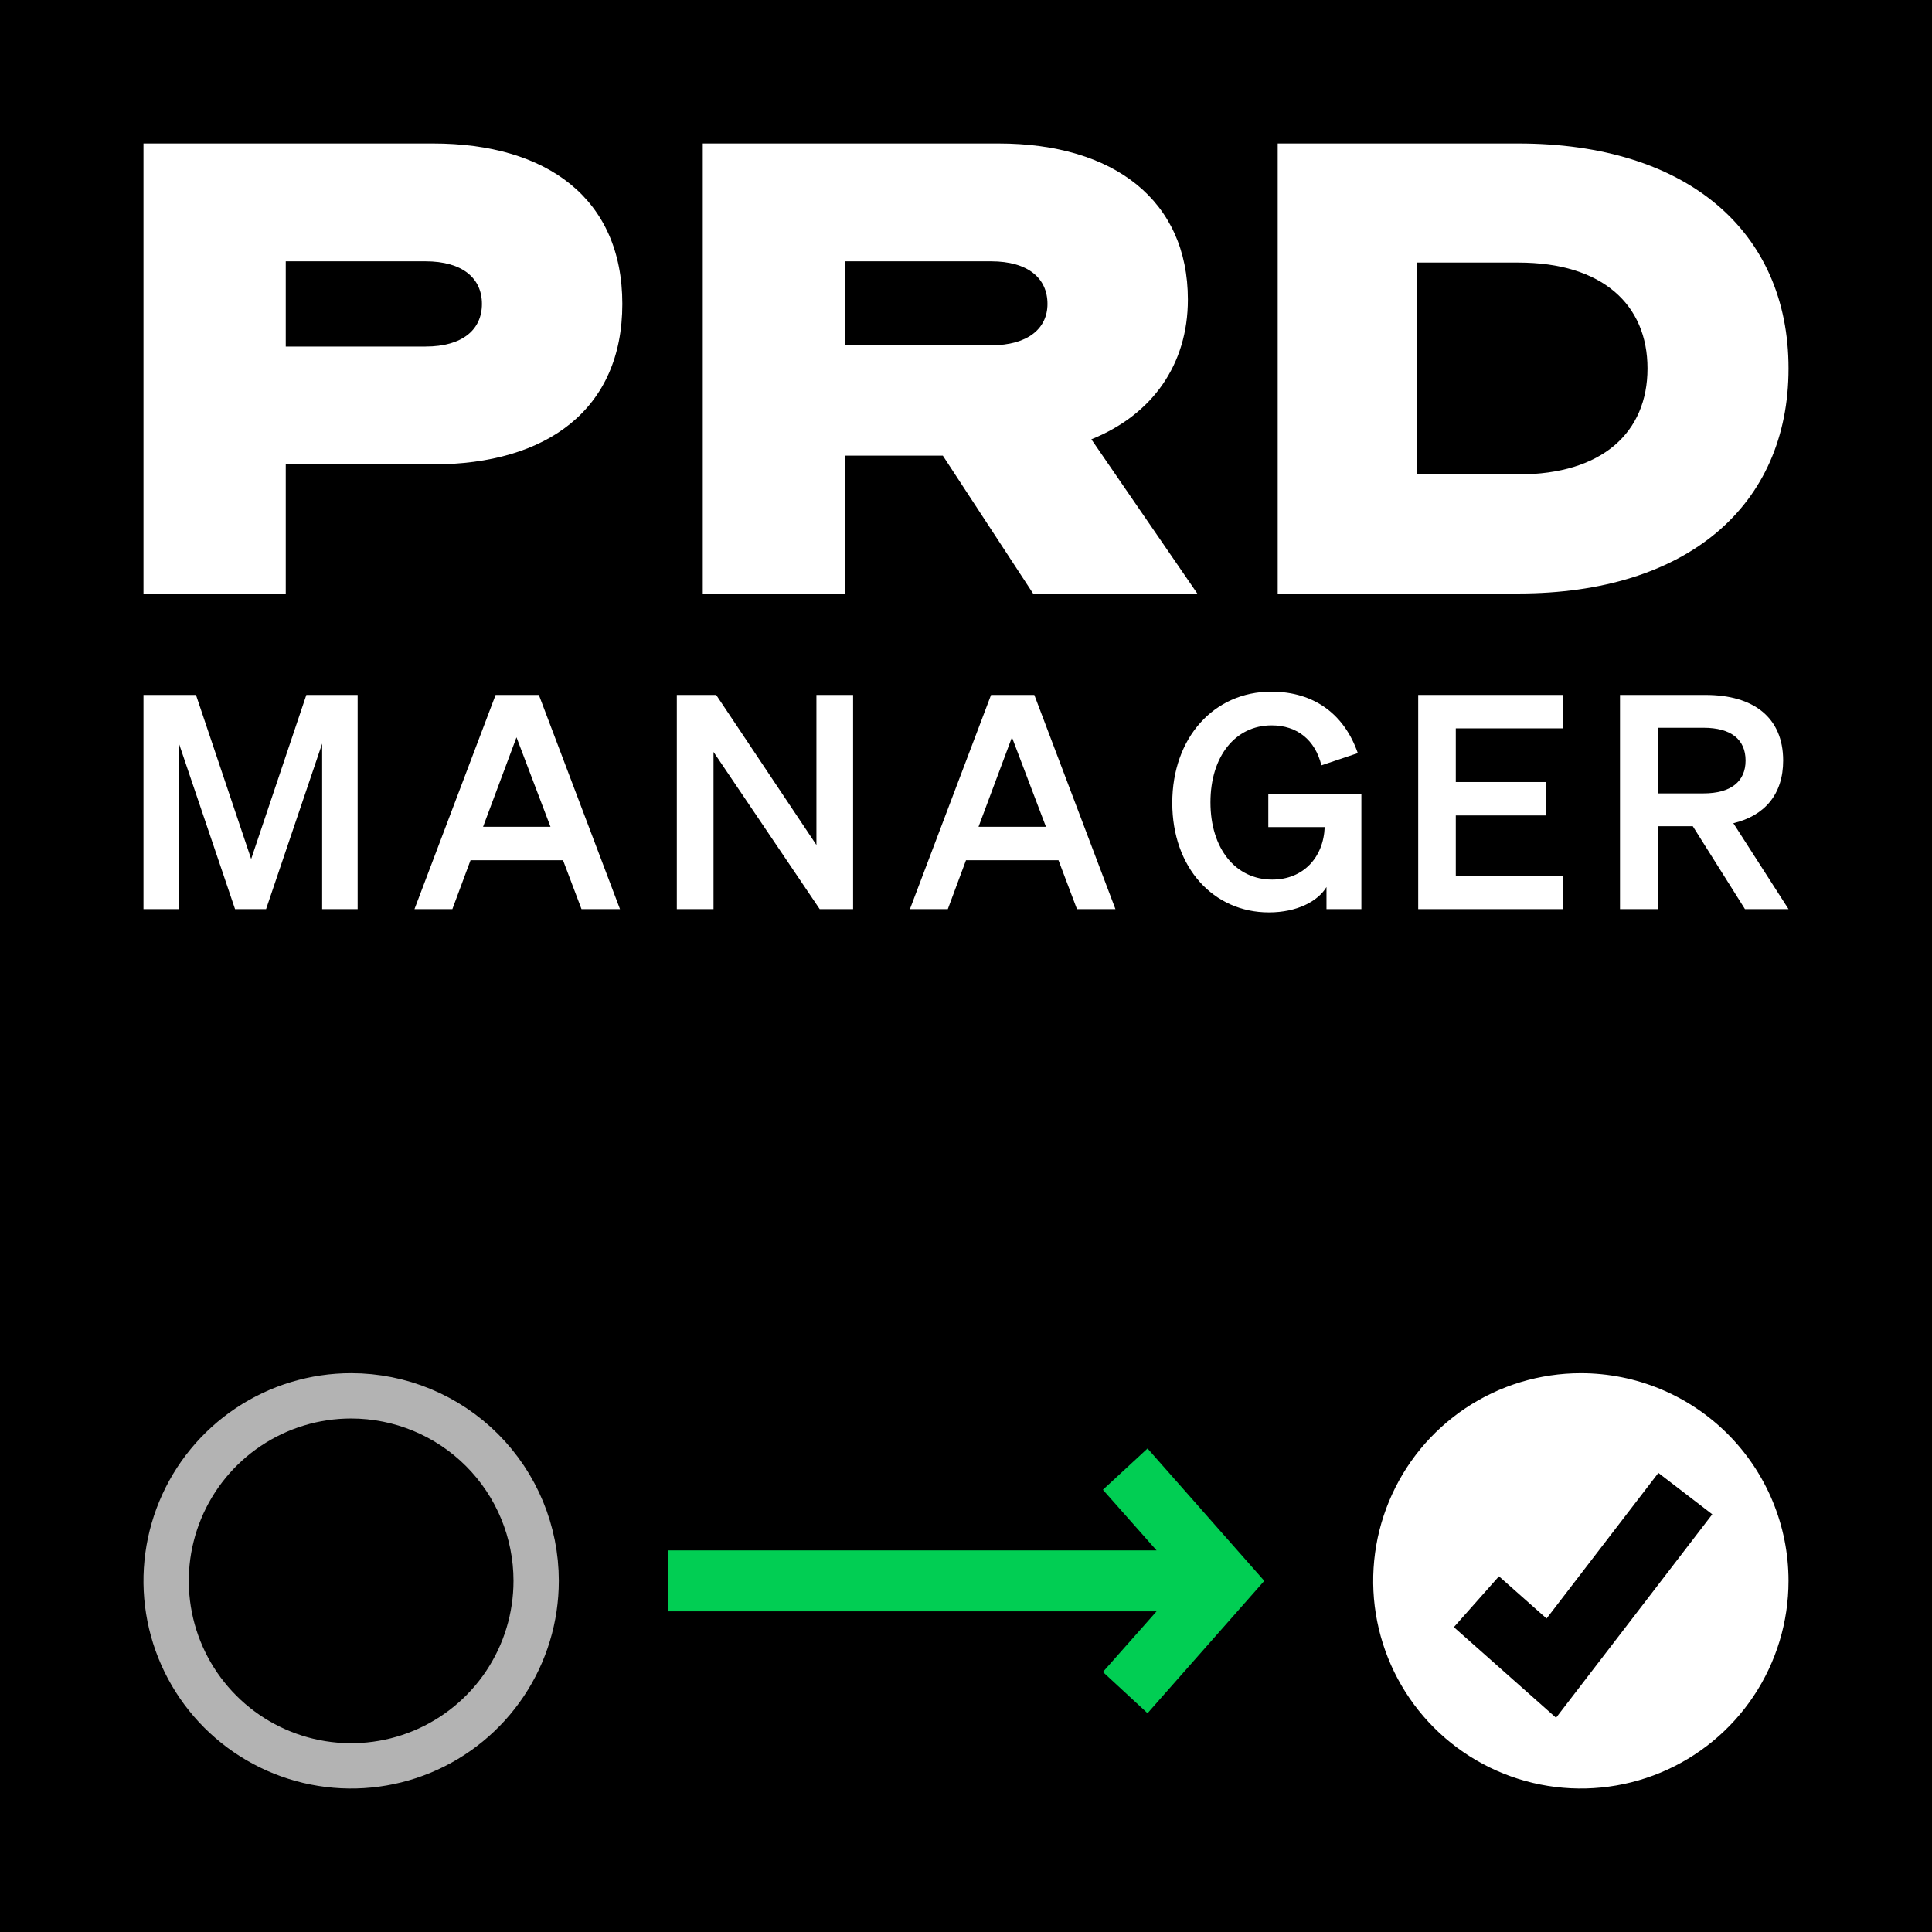
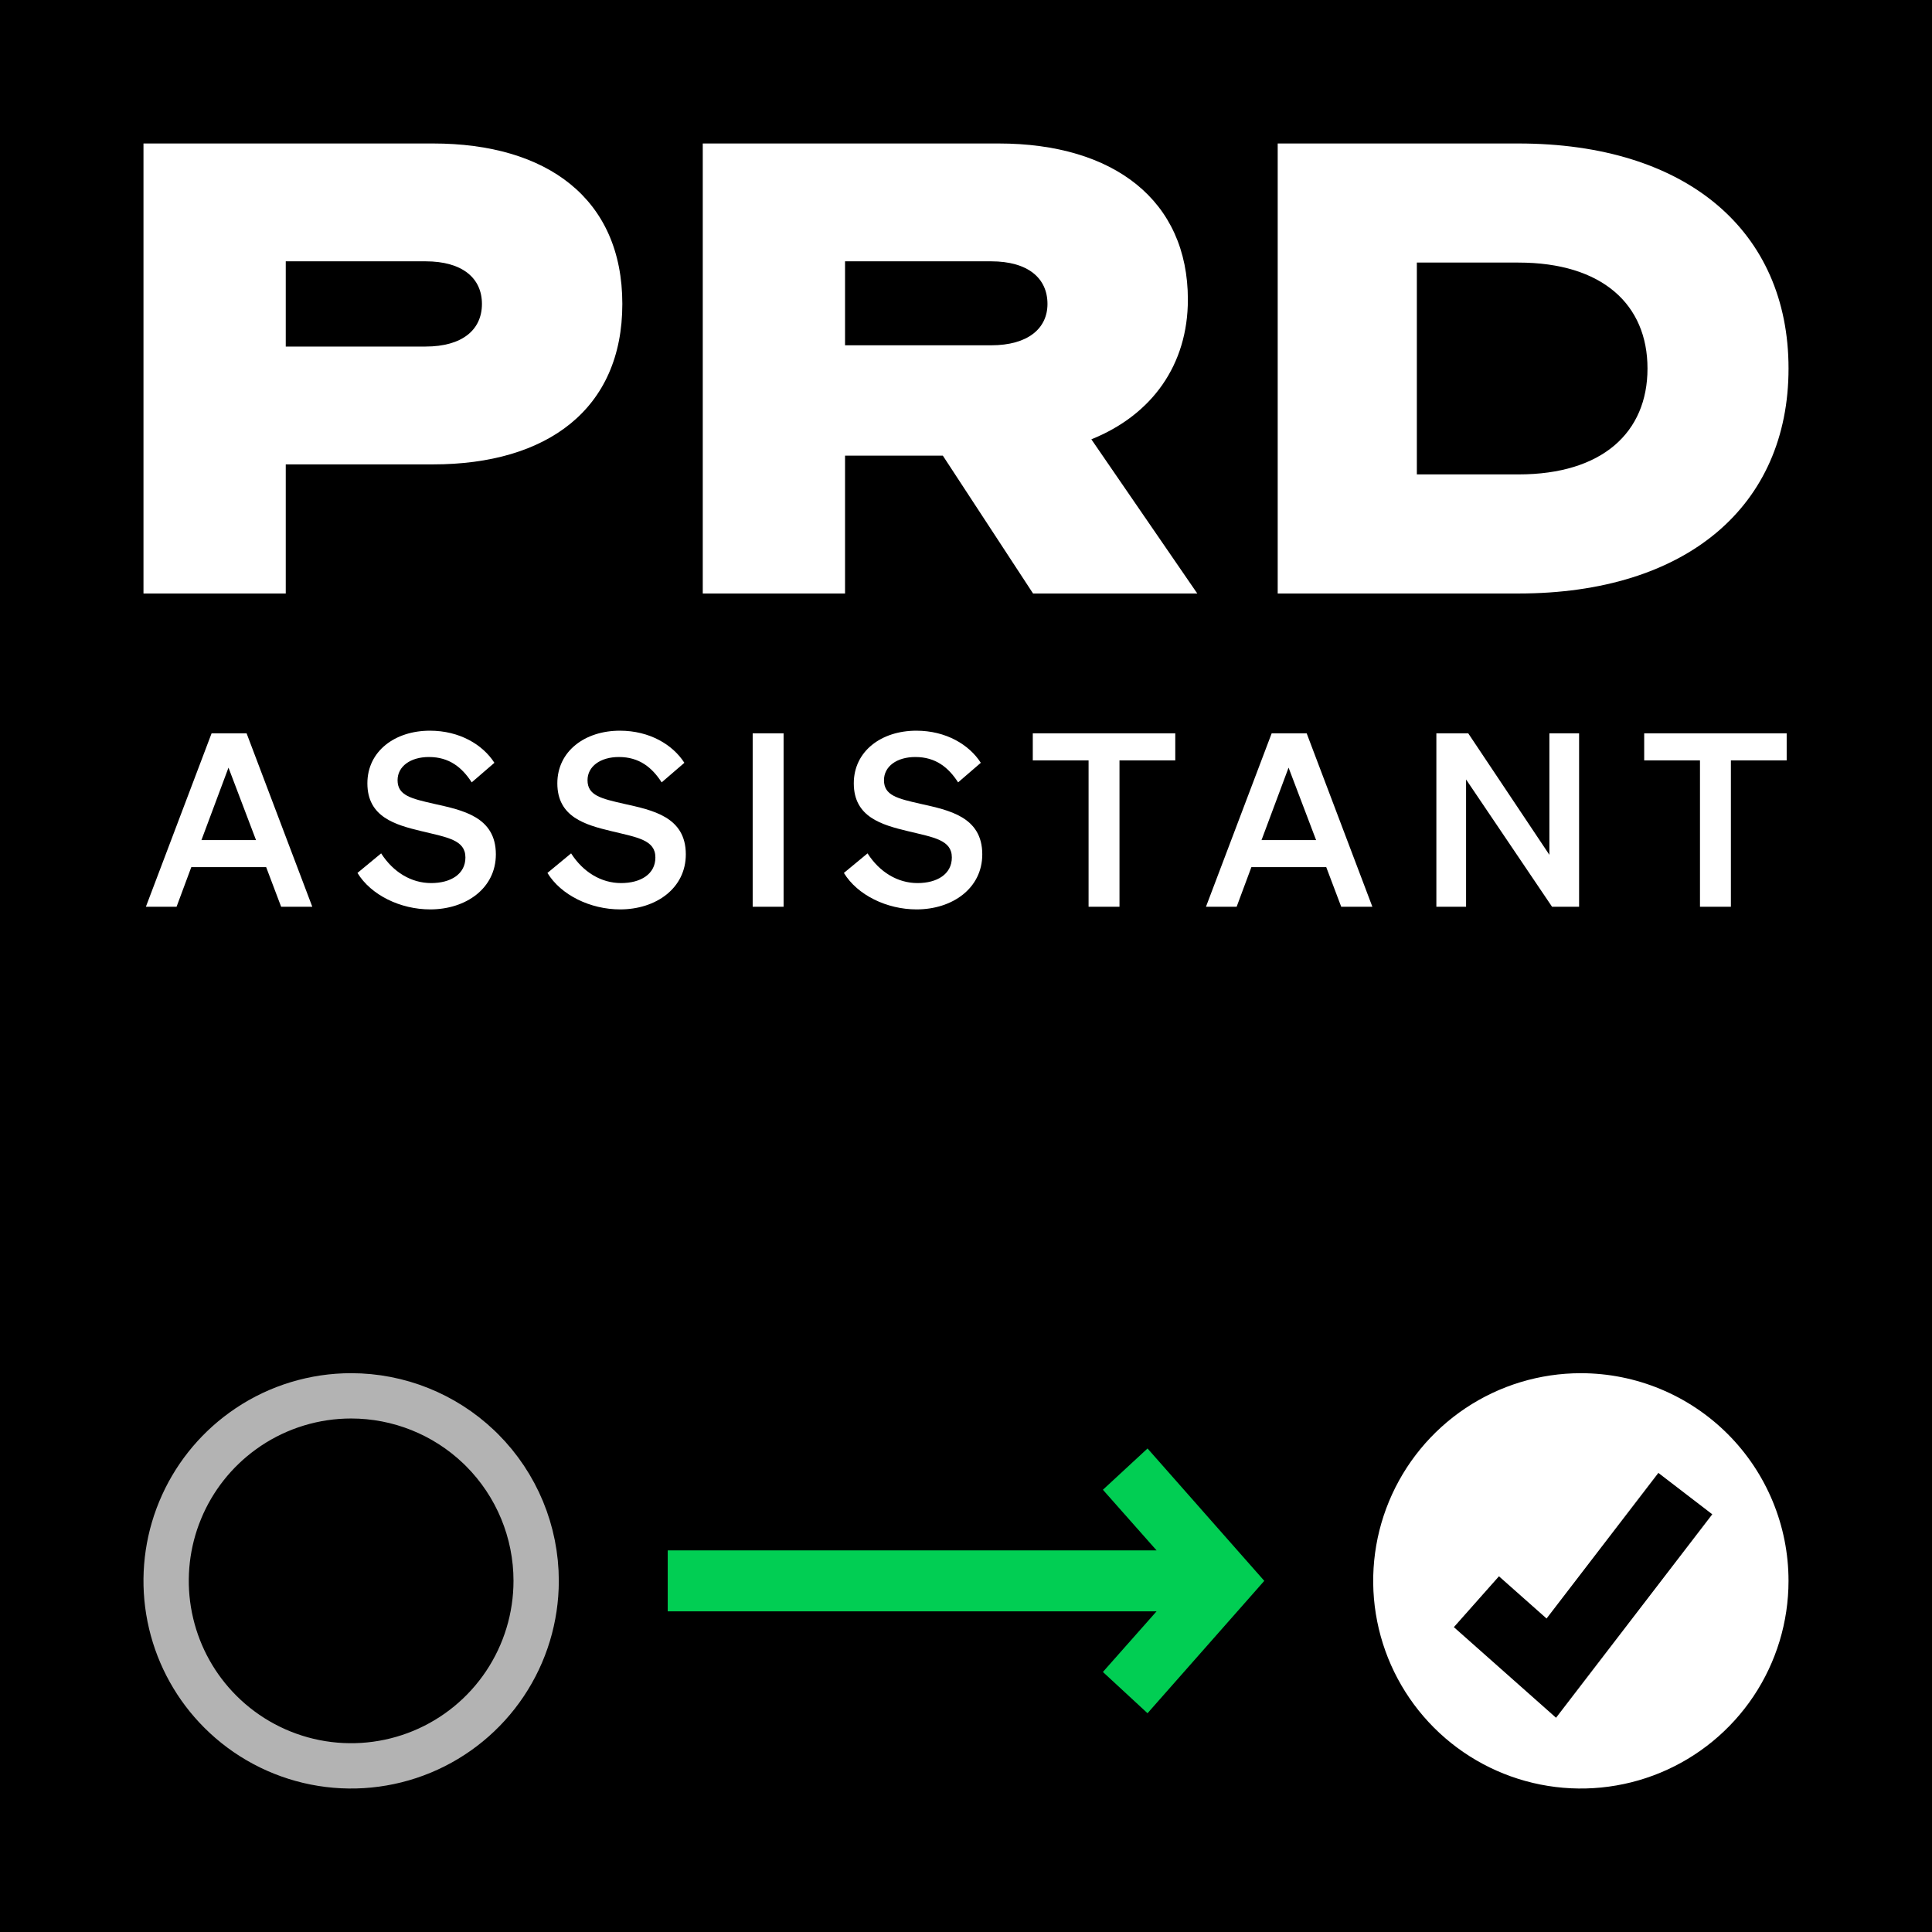
<svg xmlns="http://www.w3.org/2000/svg" width="128" height="128" viewBox="0 0 128 128" fill="none">
  <rect width="128" height="128" fill="black" />
  <path d="M18.932 30.767V39.321H9.506V9.506H28.691C36.248 9.506 41.231 13.16 41.231 20.136C41.231 27.113 36.248 30.767 28.691 30.767H18.932ZM18.932 22.96H28.192C30.642 22.96 31.93 21.839 31.93 20.136C31.93 18.434 30.642 17.313 28.192 17.313H18.932V22.96Z" fill="white" />
  <path d="M55.986 30.186V39.321H46.56V9.506H66.159C73.8 9.506 78.7 13.285 78.7 19.846C78.7 24.164 76.333 27.486 72.305 29.106L79.323 39.321H68.443L62.464 30.186H55.986ZM55.986 22.877H65.661C68.111 22.877 69.398 21.756 69.398 20.136C69.398 18.434 68.111 17.313 65.661 17.313H55.986V22.877Z" fill="white" />
  <path d="M84.651 39.321V9.506H100.597C111.767 9.506 118.495 15.319 118.495 24.413C118.495 33.508 111.767 39.321 100.597 39.321H84.651ZM93.87 31.431H100.597C106.161 31.431 109.151 28.649 109.151 24.413C109.151 20.178 106.161 17.396 100.597 17.396H93.87V31.431Z" fill="white" />
-   <path d="M17.628 60.232H15.573L11.857 49.264V60.232H9.506V46.042H12.984L16.64 56.912L20.296 46.042H23.695V60.232H21.343V49.264L17.628 60.232Z" fill="white" />
-   <path d="M32.835 46.042H35.701L41.076 60.232H38.527L37.301 56.991H31.175L29.97 60.232H27.46L32.835 46.042ZM34.219 48.849L32.005 54.777H36.471L34.219 48.849Z" fill="white" />
-   <path d="M56.52 46.042V60.232H54.307L47.272 49.817V60.232H44.841V46.042H47.449L54.09 55.983V46.042H56.52Z" fill="white" />
-   <path d="M65.66 46.042H68.526L73.901 60.232H71.352L70.127 56.991H64L62.795 60.232H60.285L65.66 46.042ZM67.044 48.849L64.83 54.777H69.297L67.044 48.849Z" fill="white" />
-   <path d="M87.883 60.232V58.769C87.31 59.718 85.927 60.449 84.069 60.449C80.393 60.449 77.666 57.485 77.666 53.196C77.666 48.888 80.413 45.825 84.227 45.825C87.132 45.825 89.088 47.386 89.958 49.896L87.547 50.706C87.132 49.027 85.946 48.058 84.247 48.058C81.856 48.058 80.196 50.094 80.196 53.157C80.196 56.22 81.856 58.275 84.286 58.275C86.342 58.275 87.685 56.813 87.764 54.797H84.029V52.584H90.195V60.232H87.883Z" fill="white" />
-   <path d="M93.96 46.042H103.564V48.256H96.45V51.813H102.438V54.026H96.45V58.018H103.564V60.232H93.96V46.042Z" fill="white" />
-   <path d="M109.859 54.738V60.232H107.329V46.042H113.001C116.163 46.042 118.139 47.525 118.139 50.39C118.139 52.623 116.914 54.046 114.839 54.54L118.495 60.232H115.609L112.151 54.738H109.859ZM109.859 52.564H112.862C114.681 52.564 115.649 51.773 115.649 50.39C115.649 48.987 114.681 48.216 112.862 48.216H109.859V52.564Z" fill="white" />
-   <path d="M23.265 92.478C26.515 92.479 29.633 93.77 31.932 96.068C34.23 98.367 35.522 101.485 35.522 104.736C35.521 107.16 34.803 109.53 33.456 111.546C32.109 113.562 30.195 115.133 27.955 116.061C25.715 116.988 23.251 117.231 20.873 116.758C18.495 116.285 16.311 115.118 14.597 113.403C12.883 111.689 11.715 109.505 11.242 107.127C10.769 104.749 11.012 102.285 11.94 100.045C12.867 97.805 14.438 95.891 16.454 94.544C18.47 93.197 20.84 92.478 23.265 92.478Z" stroke="#B3B3B3" stroke-width="3.002" />
+   <path d="M14.018 48.586H16.338L20.69 60.074H18.626L17.634 57.45H12.674L11.698 60.074H9.666L14.018 48.586ZM15.138 50.858L13.346 55.658H16.962L15.138 50.858ZM23.683 57.834L25.252 56.538C26.052 57.786 27.252 58.506 28.564 58.506C29.86 58.506 30.835 57.914 30.835 56.81C30.835 55.642 29.636 55.482 27.924 55.066C26.195 54.65 24.34 54.138 24.34 51.898C24.34 49.77 26.163 48.41 28.483 48.41C30.451 48.41 31.988 49.338 32.755 50.538L31.252 51.834C30.611 50.842 29.764 50.154 28.419 50.154C27.188 50.154 26.34 50.778 26.34 51.69C26.34 52.698 27.22 52.906 28.771 53.258C30.628 53.674 32.852 54.106 32.852 56.602C32.852 58.858 30.867 60.25 28.5 60.25C26.532 60.25 24.579 59.306 23.683 57.834ZM36.269 57.834L37.837 56.538C38.637 57.786 39.837 58.506 41.149 58.506C42.445 58.506 43.421 57.914 43.421 56.81C43.421 55.642 42.221 55.482 40.509 55.066C38.781 54.65 36.925 54.138 36.925 51.898C36.925 49.77 38.749 48.41 41.069 48.41C43.037 48.41 44.573 49.338 45.341 50.538L43.837 51.834C43.197 50.842 42.349 50.154 41.005 50.154C39.773 50.154 38.925 50.778 38.925 51.69C38.925 52.698 39.805 52.906 41.357 53.258C43.213 53.674 45.437 54.106 45.437 56.602C45.437 58.858 43.453 60.25 41.085 60.25C39.117 60.25 37.165 59.306 36.269 57.834ZM51.915 48.586V60.074H49.867V48.586H51.915ZM55.91 57.834L57.477 56.538C58.278 57.786 59.477 58.506 60.789 58.506C62.086 58.506 63.062 57.914 63.062 56.81C63.062 55.642 61.861 55.482 60.15 55.066C58.422 54.65 56.566 54.138 56.566 51.898C56.566 49.77 58.389 48.41 60.709 48.41C62.678 48.41 64.213 49.338 64.981 50.538L63.477 51.834C62.837 50.842 61.989 50.154 60.645 50.154C59.413 50.154 58.566 50.778 58.566 51.69C58.566 52.698 59.446 52.906 60.998 53.258C62.853 53.674 65.078 54.106 65.078 56.602C65.078 58.858 63.093 60.25 60.725 60.25C58.758 60.25 56.806 59.306 55.91 57.834ZM77.865 50.378H74.169V60.074H72.121V50.378H68.425V48.586H77.865V50.378ZM84.251 48.586H86.571L90.923 60.074H88.859L87.867 57.45H82.907L81.931 60.074H79.899L84.251 48.586ZM85.371 50.858L83.579 55.658H87.195L85.371 50.858ZM104.619 48.586V60.074H102.827L97.131 51.642V60.074H95.163V48.586H97.275L102.651 56.634V48.586H104.619ZM118.372 50.378H114.676V60.074H112.628V50.378H108.932V48.586H118.372V50.378Z" fill="white" />
+   <path d="M23.265 92.478C26.414 92.479 29.438 93.691 31.714 95.856L31.932 96.068C34.23 98.367 35.522 101.485 35.522 104.736C35.521 107.16 34.803 109.53 33.456 111.546C32.109 113.562 30.195 115.133 27.955 116.061C25.715 116.988 23.251 117.231 20.873 116.758C18.495 116.285 16.311 115.118 14.597 113.403C12.989 111.796 11.863 109.776 11.339 107.57L11.242 107.127C10.799 104.898 10.984 102.593 11.773 100.468L11.94 100.045C12.809 97.945 14.245 96.132 16.082 94.804L16.454 94.544C18.47 93.197 20.84 92.478 23.265 92.478Z" stroke="#B3B3B3" stroke-width="3.002" />
  <path d="M78.958 104.12L80.634 106.756H44.238V102.716H80.658L78.958 105.352L73.07 98.7L76.027 95.965L83.762 104.736L76.027 113.506L73.07 110.772L78.958 104.12Z" fill="#01CE53" />
  <path fill-rule="evenodd" clip-rule="evenodd" d="M97.092 93.296C99.355 91.784 102.015 90.978 104.736 90.978C108.385 90.978 111.884 92.427 114.465 95.007C117.045 97.588 118.494 101.087 118.494 104.736C118.494 107.457 117.687 110.117 116.176 112.38C114.664 114.642 112.515 116.406 110.001 117.447C107.487 118.488 104.721 118.761 102.052 118.23C99.383 117.699 96.931 116.389 95.007 114.465C93.083 112.54 91.773 110.089 91.242 107.42C90.711 104.751 90.984 101.985 92.025 99.471C93.066 96.957 94.83 94.808 97.092 93.296Z" fill="white" />
  <path d="M97.816 106.118L102.778 110.518L111.657 98.955" stroke="black" stroke-width="4.503" />
</svg>
